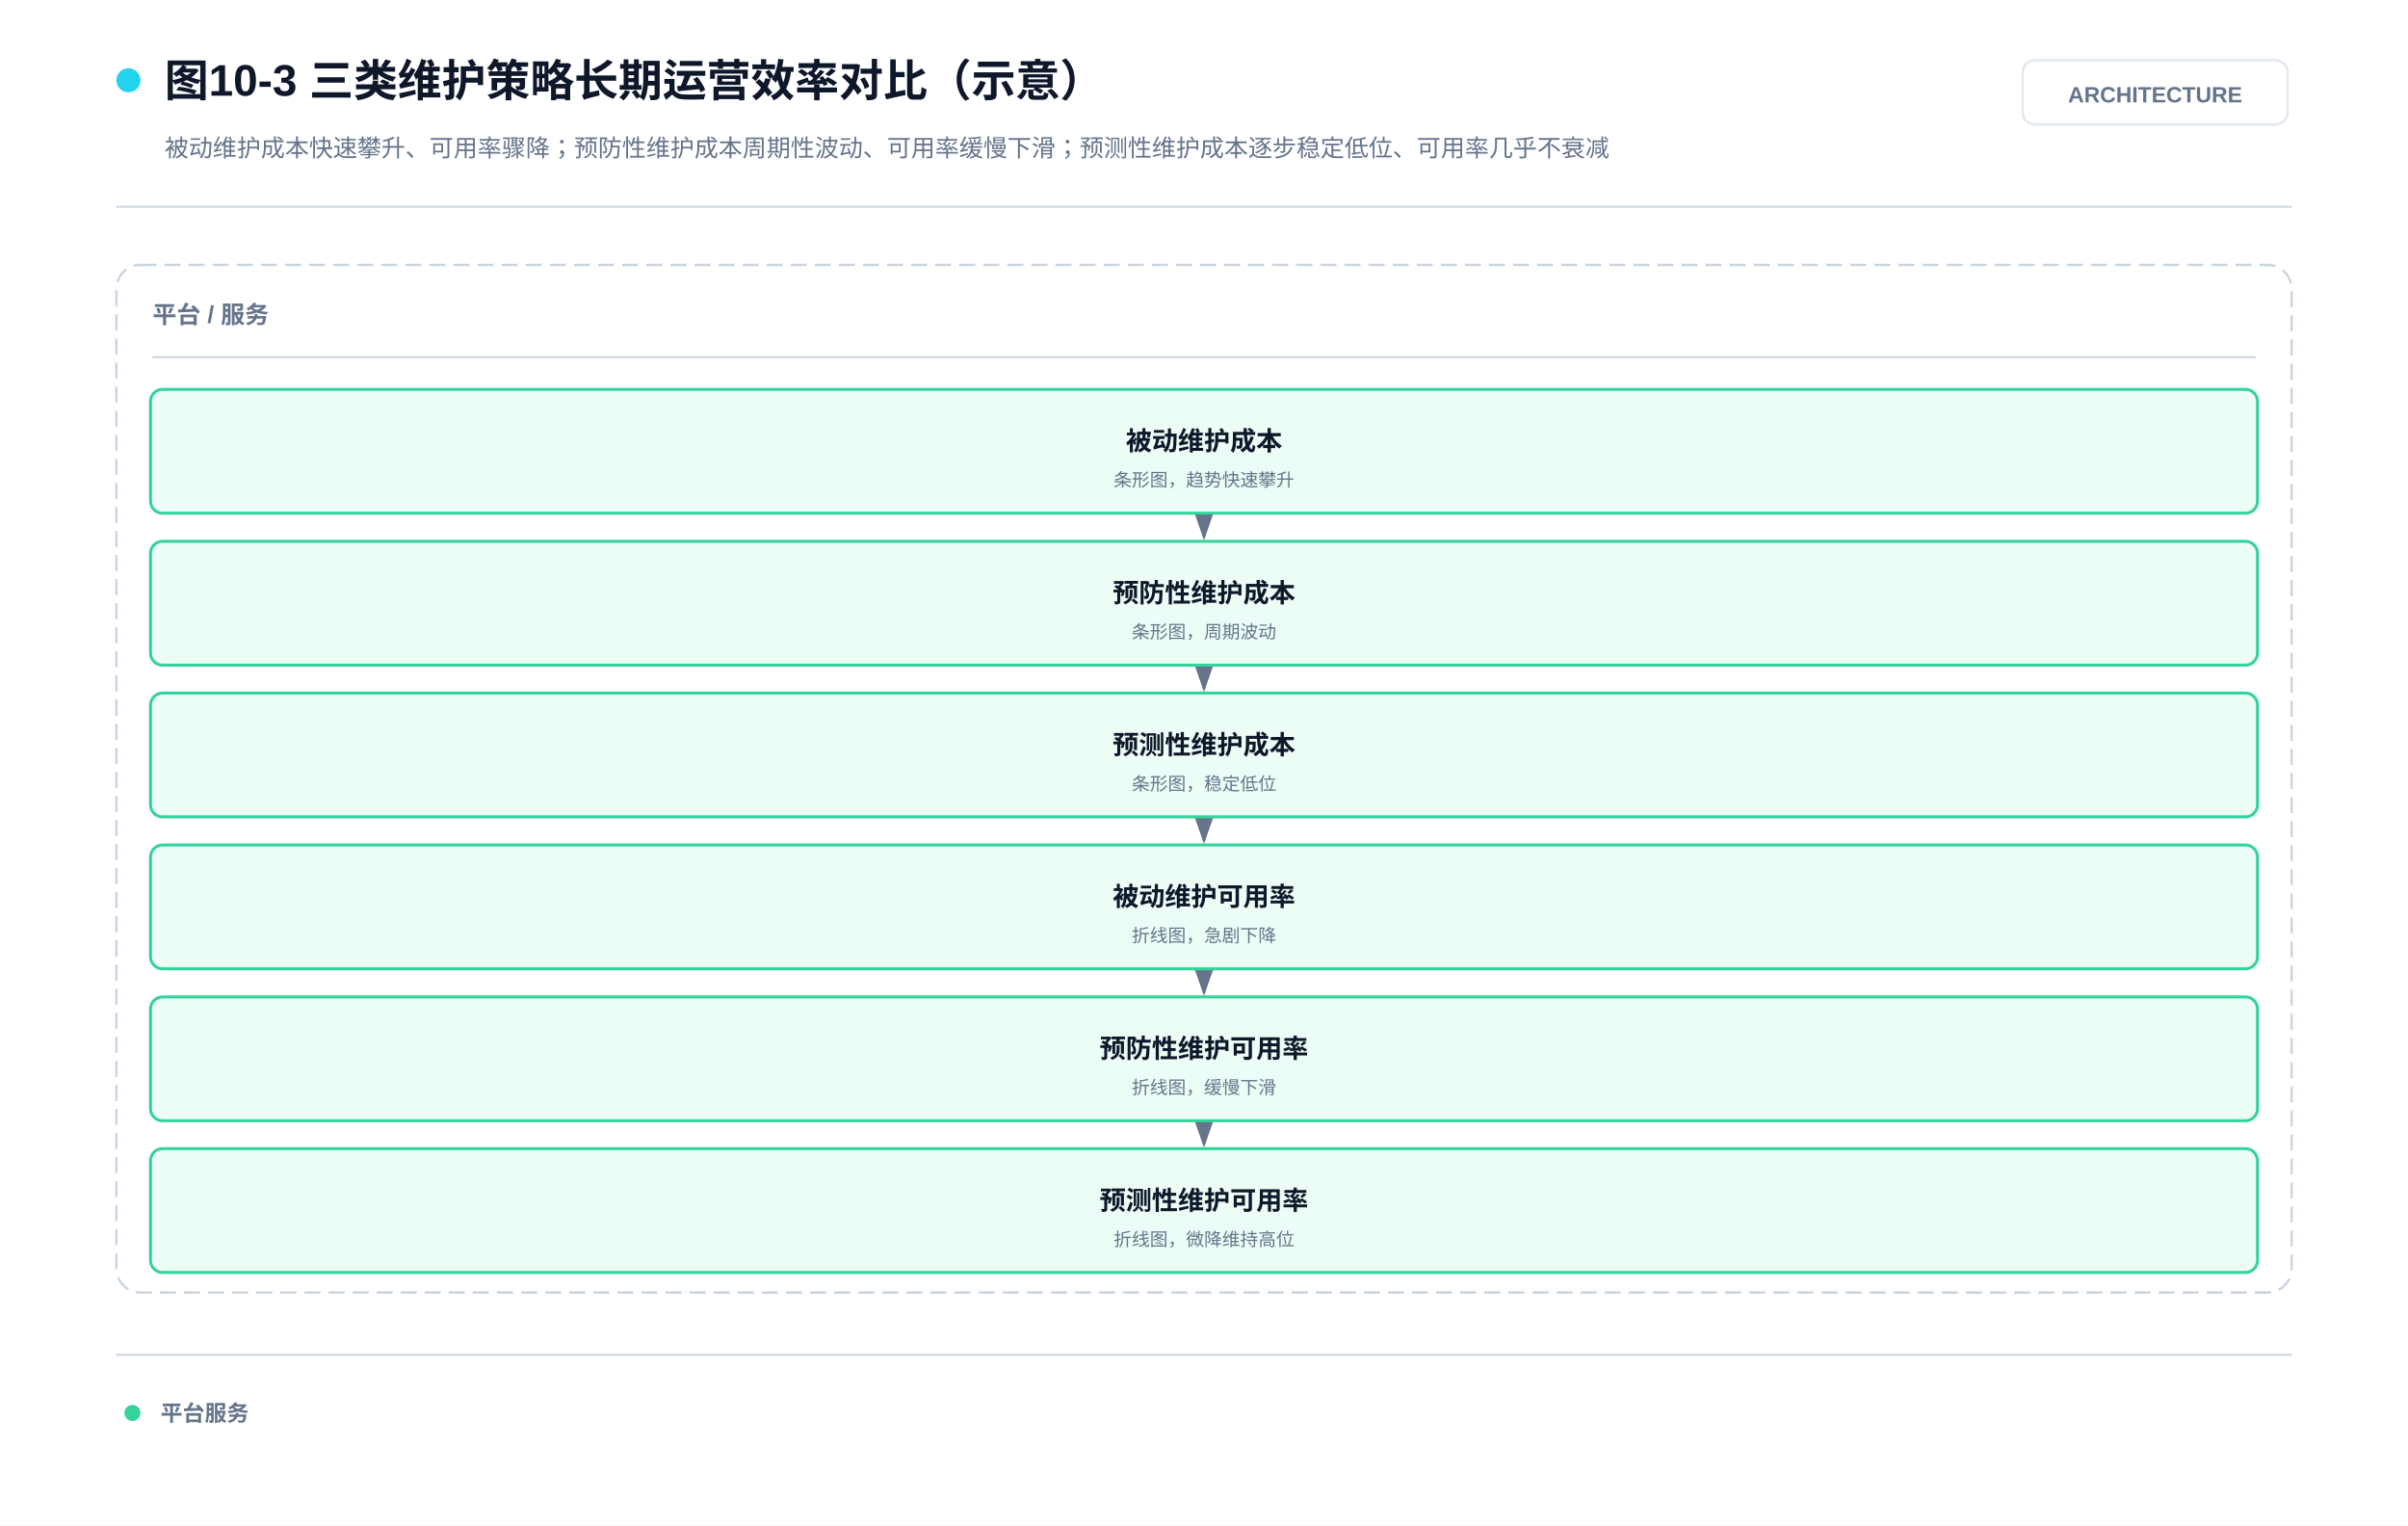
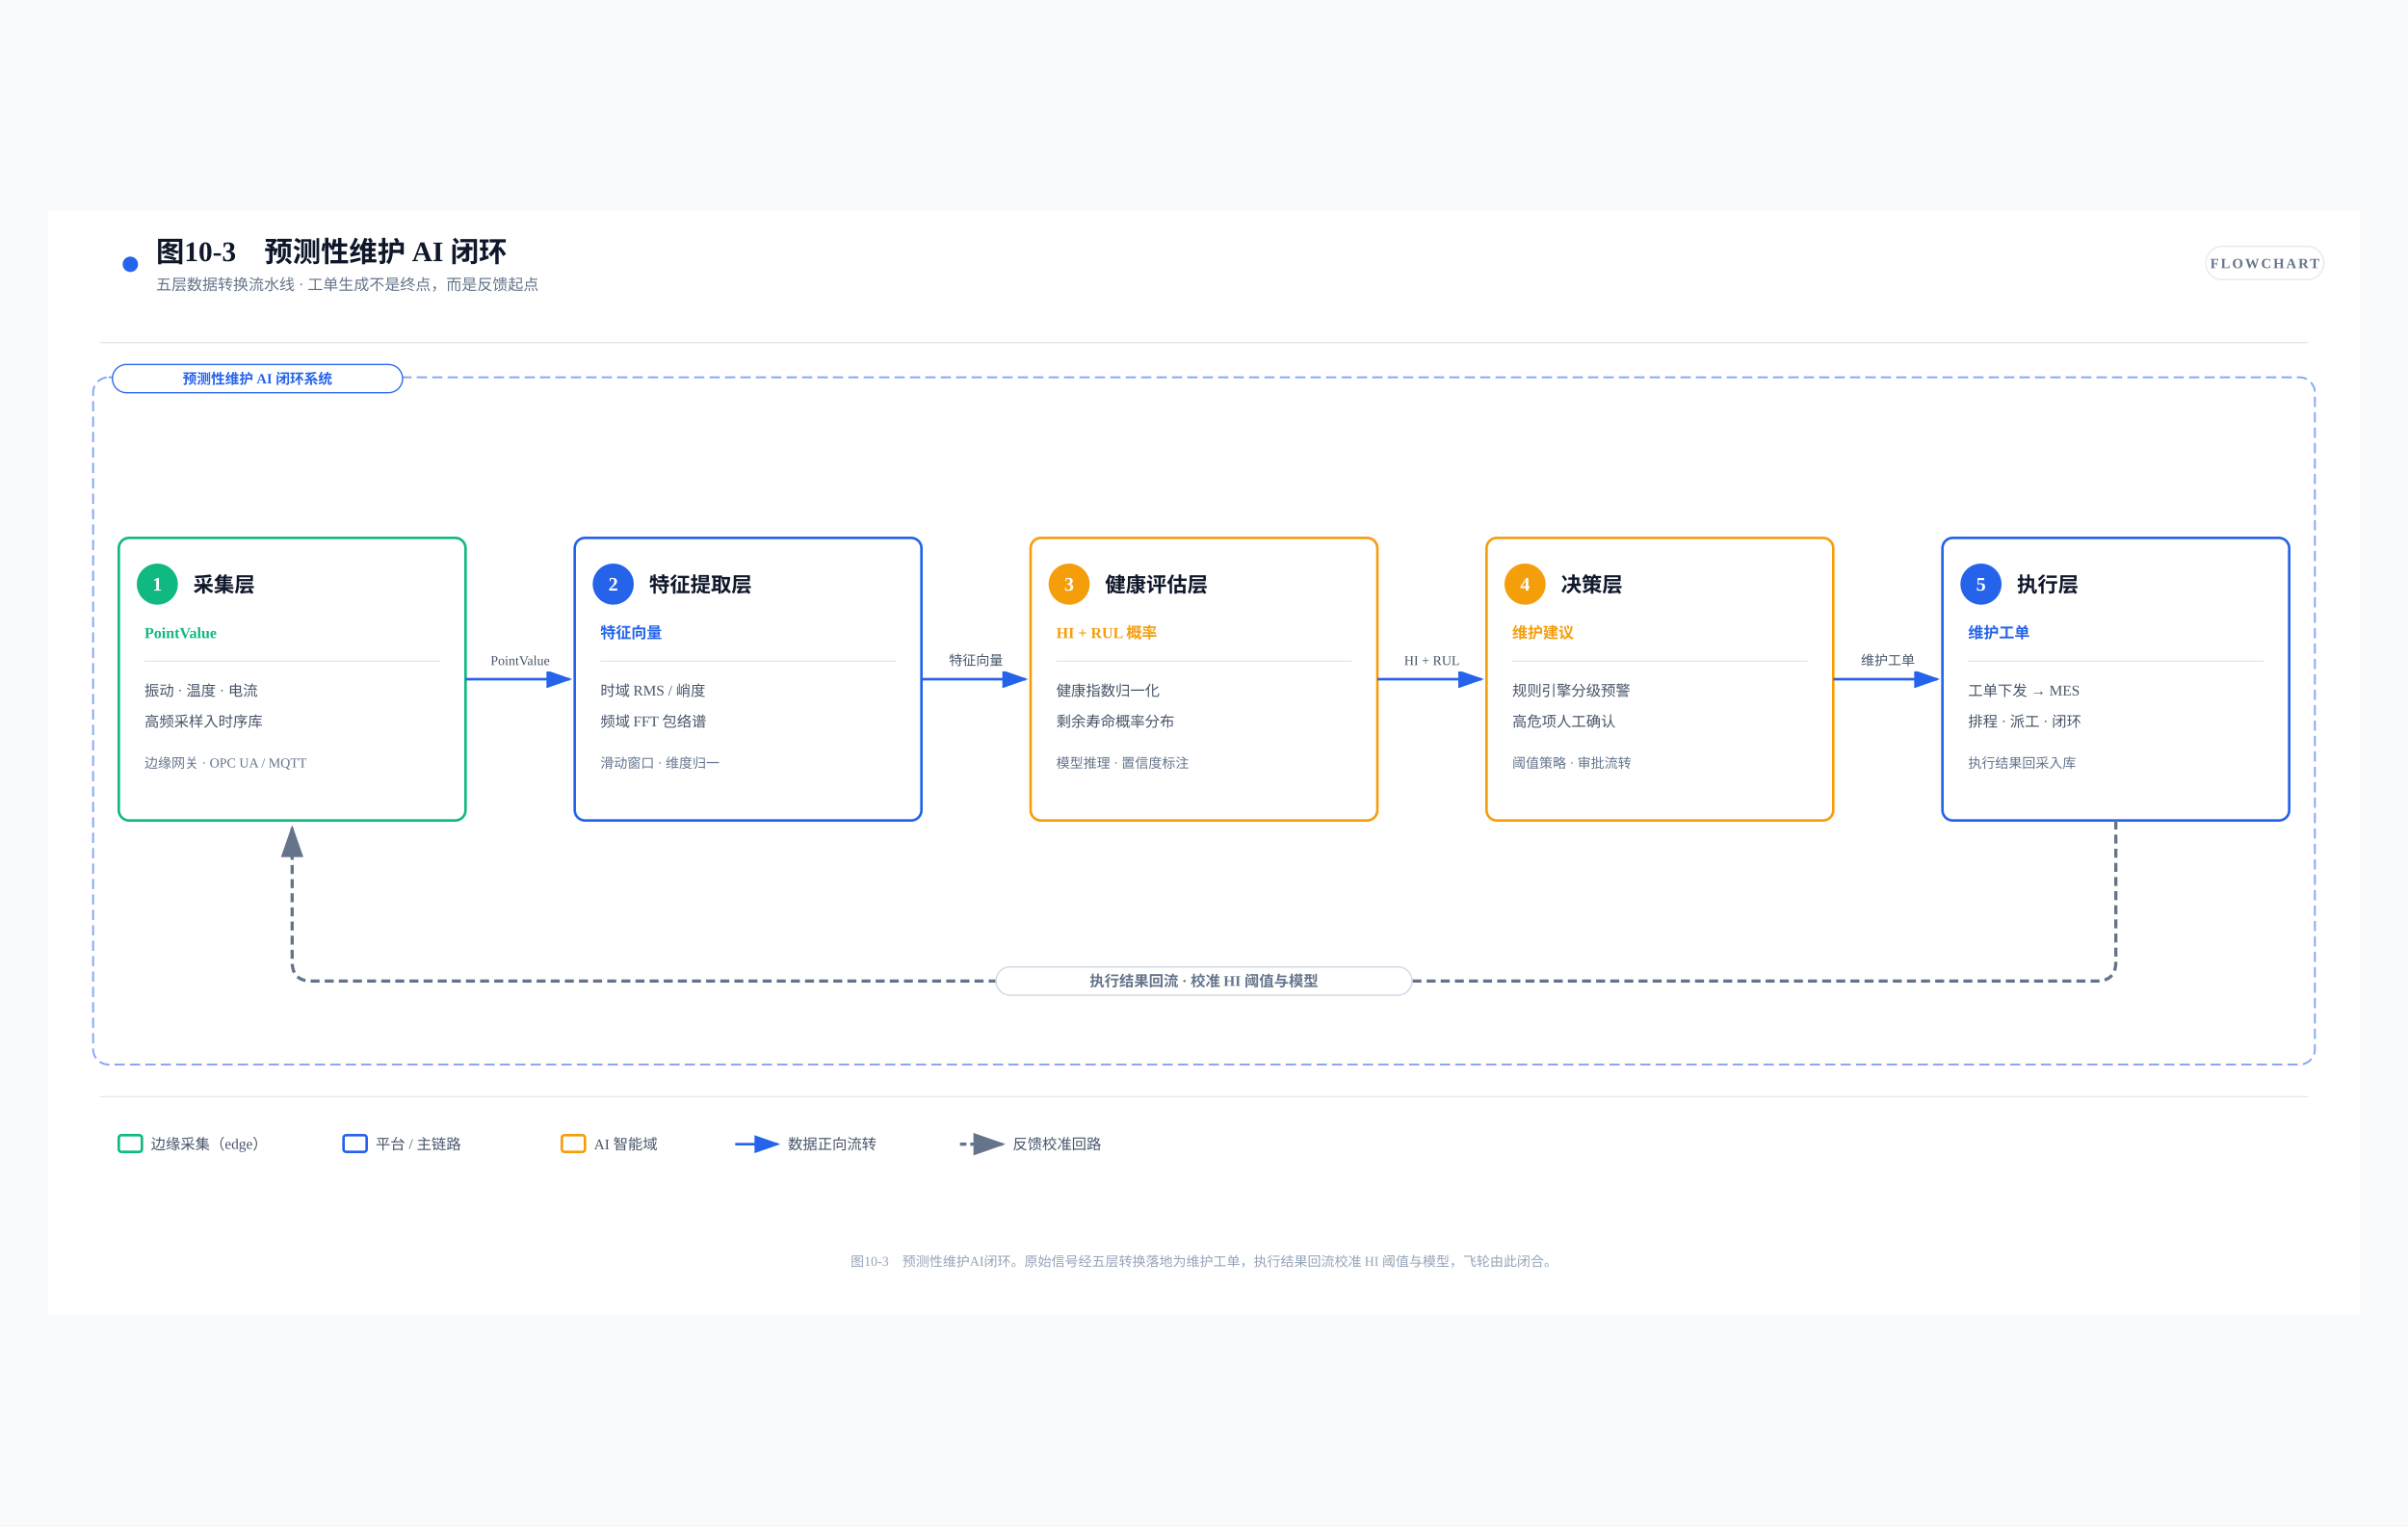
- <svg xmlns="http://www.w3.org/2000/svg" width="1200" height="760" viewBox="0 0 1200 760" role="img" aria-label="图10-3 三类维护策略长期运营效率对比（示意）" data-style="architecture-diagram-white-book">
-   <defs>
-     <marker id="arrowhead" markerWidth="10" markerHeight="7" refX="9" refY="3.5" orient="auto">
-       <polygon points="0 0, 10 3.5, 0 7" fill="#64748B" />
-     </marker>
-   </defs>
-   <rect x="0" y="0" width="1200" height="760" fill="#FFFFFF" />
-   <circle cx="64" cy="40" r="6" fill="#22D3EE" />
-   <text x="82" y="48" fill="#0F172A" font-size="22" font-family="'JetBrains Mono', 'PingFang SC', 'Microsoft YaHei', Arial, sans-serif" font-weight="700">图10-3 三类维护策略长期运营效率对比（示意）</text>
-   <text x="82.0" y="78.0" fill="#64748B" font-size="12" font-family="'JetBrains Mono', 'PingFang SC', 'Microsoft YaHei', Arial, sans-serif" font-weight="500" text-anchor="start">被动维护成本快速攀升、可用率骤降；预防性维护成本周期性波动、可用率缓慢下滑；预测性维护成本逐步稳定低位、可用率几乎不衰减</text>
-   <rect x="1008.0" y="30.0" width="132.0" height="32.0" rx="6.0" fill="#FFFFFF" stroke="#E2E8F0" stroke-width="1.2" />
-   <text x="1074" y="51" fill="#64748B" font-size="11" font-family="'JetBrains Mono', 'PingFang SC', 'Microsoft YaHei', Arial, sans-serif" font-weight="700" text-anchor="middle">ARCHITECTURE</text>
-   <line x1="58" y1="103" x2="1142" y2="103" stroke="#CBD5E1" stroke-width="1" />
-   <rect x="58.0" y="132.0" width="1084.0" height="512.0" rx="12.0" fill="#FFFFFF" stroke="#CBD5E1" stroke-width="1.2" stroke-dasharray="8 4" />
-   <text x="76.0" y="161.0" fill="#64748B" font-size="12" font-family="'JetBrains Mono', 'PingFang SC', 'Microsoft YaHei', Arial, sans-serif" font-weight="700" text-anchor="start">平台 / 服务</text>
-   <line x1="76.0" y1="178.0" x2="1124.0" y2="178.0" stroke="#CBD5E1" stroke-width="1" />
-   <line x1="600.0" y1="257.7" x2="600.0" y2="267.7" stroke="#94A3B8" stroke-width="1.5" marker-end="url(#arrowhead)" />
-   <line x1="600.0" y1="333.3" x2="600.0" y2="343.3" stroke="#94A3B8" stroke-width="1.5" marker-end="url(#arrowhead)" />
-   <line x1="600.0" y1="409.0" x2="600.0" y2="419.0" stroke="#94A3B8" stroke-width="1.5" marker-end="url(#arrowhead)" />
-   <line x1="600.0" y1="484.7" x2="600.0" y2="494.7" stroke="#94A3B8" stroke-width="1.5" marker-end="url(#arrowhead)" />
-   <line x1="600.0" y1="560.3" x2="600.0" y2="570.3" stroke="#94A3B8" stroke-width="1.5" marker-end="url(#arrowhead)" />
-   <rect x="75.0" y="194.0" width="1050.0" height="61.7" rx="6.0" fill="#ECFDF5" stroke="#34D399" stroke-width="1.5" />
-   <text x="600.0" y="224.3" fill="#0F172A" font-size="13" font-family="'JetBrains Mono', 'PingFang SC', 'Microsoft YaHei', Arial, sans-serif" font-weight="700" text-anchor="middle">被动维护成本</text>
-   <text x="600.0" y="242.3" fill="#64748B" font-size="9" font-family="'JetBrains Mono', 'PingFang SC', 'Microsoft YaHei', Arial, sans-serif" font-weight="500" text-anchor="middle">条形图，趋势快速攀升</text>
-   <rect x="75.0" y="269.7" width="1050.0" height="61.7" rx="6.0" fill="#ECFDF5" stroke="#34D399" stroke-width="1.5" />
-   <text x="600.0" y="300.0" fill="#0F172A" font-size="13" font-family="'JetBrains Mono', 'PingFang SC', 'Microsoft YaHei', Arial, sans-serif" font-weight="700" text-anchor="middle">预防性维护成本</text>
-   <text x="600.0" y="318.0" fill="#64748B" font-size="9" font-family="'JetBrains Mono', 'PingFang SC', 'Microsoft YaHei', Arial, sans-serif" font-weight="500" text-anchor="middle">条形图，周期波动</text>
-   <rect x="75.0" y="345.3" width="1050.0" height="61.7" rx="6.0" fill="#ECFDF5" stroke="#34D399" stroke-width="1.5" />
-   <text x="600.0" y="375.7" fill="#0F172A" font-size="13" font-family="'JetBrains Mono', 'PingFang SC', 'Microsoft YaHei', Arial, sans-serif" font-weight="700" text-anchor="middle">预测性维护成本</text>
-   <text x="600.0" y="393.7" fill="#64748B" font-size="9" font-family="'JetBrains Mono', 'PingFang SC', 'Microsoft YaHei', Arial, sans-serif" font-weight="500" text-anchor="middle">条形图，稳定低位</text>
-   <rect x="75.0" y="421.0" width="1050.0" height="61.7" rx="6.0" fill="#ECFDF5" stroke="#34D399" stroke-width="1.5" />
-   <text x="600.0" y="451.3" fill="#0F172A" font-size="13" font-family="'JetBrains Mono', 'PingFang SC', 'Microsoft YaHei', Arial, sans-serif" font-weight="700" text-anchor="middle">被动维护可用率</text>
-   <text x="600.0" y="469.3" fill="#64748B" font-size="9" font-family="'JetBrains Mono', 'PingFang SC', 'Microsoft YaHei', Arial, sans-serif" font-weight="500" text-anchor="middle">折线图，急剧下降</text>
-   <rect x="75.0" y="496.7" width="1050.0" height="61.7" rx="6.0" fill="#ECFDF5" stroke="#34D399" stroke-width="1.5" />
-   <text x="600.0" y="527.0" fill="#0F172A" font-size="13" font-family="'JetBrains Mono', 'PingFang SC', 'Microsoft YaHei', Arial, sans-serif" font-weight="700" text-anchor="middle">预防性维护可用率</text>
-   <text x="600.0" y="545.0" fill="#64748B" font-size="9" font-family="'JetBrains Mono', 'PingFang SC', 'Microsoft YaHei', Arial, sans-serif" font-weight="500" text-anchor="middle">折线图，缓慢下滑</text>
-   <rect x="75.0" y="572.3" width="1050.0" height="61.7" rx="6.0" fill="#ECFDF5" stroke="#34D399" stroke-width="1.5" />
-   <text x="600.0" y="602.7" fill="#0F172A" font-size="13" font-family="'JetBrains Mono', 'PingFang SC', 'Microsoft YaHei', Arial, sans-serif" font-weight="700" text-anchor="middle">预测性维护可用率</text>
-   <text x="600.0" y="620.7" fill="#64748B" font-size="9" font-family="'JetBrains Mono', 'PingFang SC', 'Microsoft YaHei', Arial, sans-serif" font-weight="500" text-anchor="middle">折线图，微降维持高位</text>
-   <line x1="58" y1="675" x2="1142" y2="675" stroke="#CBD5E1" stroke-width="1" />
-   <circle cx="66.0" cy="704.0" r="4" fill="#34D399" />
-   <text x="80.0" y="708.0" fill="#64748B" font-size="11" font-family="'JetBrains Mono', 'PingFang SC', 'Microsoft YaHei', Arial, sans-serif" font-weight="600" text-anchor="start">平台服务</text>
+ <svg xmlns="http://www.w3.org/2000/svg" width="1200" height="760" viewBox="0 0 1200 760" role="img" aria-labelledby="title desc">
+   <rect width="1200" height="760" fill="#F8FAFC" />
+   <svg x="24.000" y="104.800" width="1152.000" height="550.400" viewBox="0 0 1800.000 860.000" preserveAspectRatio="xMidYMid meet">
+     <defs>
+       <marker id="ah-blue" markerWidth="10" markerHeight="7" refX="9" refY="3.5" orient="auto">
+         <polygon points="0 0,10 3.5,0 7" fill="#2563EB" />
+       </marker>
+       <marker id="ah-gray" markerWidth="10" markerHeight="7" refX="9" refY="3.5" orient="auto">
+         <polygon points="0 0,10 3.5,0 7" fill="#64748B" />
+       </marker>
+       <marker id="ah-green" markerWidth="10" markerHeight="7" refX="9" refY="3.5" orient="auto">
+         <polygon points="0 0,10 3.5,0 7" fill="#10B981" />
+       </marker>
+       <marker id="ah-orange" markerWidth="10" markerHeight="7" refX="9" refY="3.5" orient="auto">
+         <polygon points="0 0,10 3.5,0 7" fill="#F59E0B" />
+       </marker>
+       <marker id="ah-purple" markerWidth="10" markerHeight="7" refX="9" refY="3.5" orient="auto">
+         <polygon points="0 0,10 3.5,0 7" fill="#7C3AED" />
+       </marker>
+     </defs>
+     <rect x="0" y="0" width="1800" height="860" fill="#FFFFFF" />
+     <circle cx="64" cy="42" r="6" fill="#2563EB" />
+     <text x="84" y="40" font-size="22" font-weight="700" fill="#0F172A">图10-3　预测性维护 AI 闭环</text>
+     <text x="84" y="62" font-size="12" fill="#64748B">五层数据转换流水线 · 工单生成不是终点，而是反馈起点</text>
+     <rect x="1680" y="28" width="92" height="26" rx="13" fill="#FFFFFF" stroke="#E2E8F0" />
+     <text x="1726" y="45" font-size="11" font-weight="700" fill="#64748B" text-anchor="middle" letter-spacing="1.5">FLOWCHART</text>
+     <line x1="40" y1="103" x2="1760" y2="103" stroke="#E2E8F0" />
+     <rect x="35" y="130" width="1730" height="535" rx="12" fill="none" stroke="#2563EB" stroke-width="1.5" stroke-dasharray="8 4" opacity="0.55" />
+     <rect x="50" y="120" width="226" height="22" rx="11" fill="#FFFFFF" stroke="#2563EB" stroke-width="1" />
+     <text x="163" y="135" font-size="11" font-weight="700" fill="#2563EB" text-anchor="middle">预测性维护 AI 闭环系统</text>
+     <g>
+       <rect x="55" y="255" width="270" height="220" rx="8" fill="#FFFFFF" stroke="#10B981" stroke-width="2" />
+       <circle cx="85" cy="291" r="16" fill="#10B981" />
+       <text x="85" y="291" font-size="15" font-weight="700" fill="#FFFFFF" text-anchor="middle" dominant-baseline="central">1</text>
+       <text x="113" y="297" font-size="16" font-weight="700" fill="#0F172A">采集层</text>
+       <text x="75" y="333" font-size="12" font-weight="700" fill="#10B981">PointValue</text>
+       <line x1="75" y1="351" x2="305" y2="351" stroke="#E2E8F0" />
+       <text x="75" y="378" font-size="11.5" fill="#475569">振动 · 温度 · 电流</text>
+       <text x="75" y="402" font-size="11.5" fill="#475569">高频采样入时序库</text>
+       <text x="75" y="434" font-size="10.5" fill="#64748B">边缘网关 · OPC UA / MQTT</text>
+     </g>
+     <g>
+       <rect x="410" y="255" width="270" height="220" rx="8" fill="#FFFFFF" stroke="#2563EB" stroke-width="2" />
+       <circle cx="440" cy="291" r="16" fill="#2563EB" />
+       <text x="440" y="291" font-size="15" font-weight="700" fill="#FFFFFF" text-anchor="middle" dominant-baseline="central">2</text>
+       <text x="468" y="297" font-size="16" font-weight="700" fill="#0F172A">特征提取层</text>
+       <text x="430" y="333" font-size="12" font-weight="700" fill="#2563EB">特征向量</text>
+       <line x1="430" y1="351" x2="660" y2="351" stroke="#E2E8F0" />
+       <text x="430" y="378" font-size="11.5" fill="#475569">时域 RMS / 峭度</text>
+       <text x="430" y="402" font-size="11.5" fill="#475569">频域 FFT 包络谱</text>
+       <text x="430" y="434" font-size="10.5" fill="#64748B">滑动窗口 · 维度归一</text>
+     </g>
+     <g>
+       <rect x="765" y="255" width="270" height="220" rx="8" fill="#FFFFFF" stroke="#F59E0B" stroke-width="2" />
+       <circle cx="795" cy="291" r="16" fill="#F59E0B" />
+       <text x="795" y="291" font-size="15" font-weight="700" fill="#FFFFFF" text-anchor="middle" dominant-baseline="central">3</text>
+       <text x="823" y="297" font-size="16" font-weight="700" fill="#0F172A">健康评估层</text>
+       <text x="785" y="333" font-size="12" font-weight="700" fill="#F59E0B">HI + RUL 概率</text>
+       <line x1="785" y1="351" x2="1015" y2="351" stroke="#E2E8F0" />
+       <text x="785" y="378" font-size="11.5" fill="#475569">健康指数归一化</text>
+       <text x="785" y="402" font-size="11.5" fill="#475569">剩余寿命概率分布</text>
+       <text x="785" y="434" font-size="10.5" fill="#64748B">模型推理 · 置信度标注</text>
+     </g>
+     <g>
+       <rect x="1120" y="255" width="270" height="220" rx="8" fill="#FFFFFF" stroke="#F59E0B" stroke-width="2" />
+       <circle cx="1150" cy="291" r="16" fill="#F59E0B" />
+       <text x="1150" y="291" font-size="15" font-weight="700" fill="#FFFFFF" text-anchor="middle" dominant-baseline="central">4</text>
+       <text x="1178" y="297" font-size="16" font-weight="700" fill="#0F172A">决策层</text>
+       <text x="1140" y="333" font-size="12" font-weight="700" fill="#F59E0B">维护建议</text>
+       <line x1="1140" y1="351" x2="1370" y2="351" stroke="#E2E8F0" />
+       <text x="1140" y="378" font-size="11.5" fill="#475569">规则引擎分级预警</text>
+       <text x="1140" y="402" font-size="11.5" fill="#475569">高危项人工确认</text>
+       <text x="1140" y="434" font-size="10.5" fill="#64748B">阈值策略 · 审批流转</text>
+     </g>
+     <g>
+       <rect x="1475" y="255" width="270" height="220" rx="8" fill="#FFFFFF" stroke="#2563EB" stroke-width="2" />
+       <circle cx="1505" cy="291" r="16" fill="#2563EB" />
+       <text x="1505" y="291" font-size="15" font-weight="700" fill="#FFFFFF" text-anchor="middle" dominant-baseline="central">5</text>
+       <text x="1533" y="297" font-size="16" font-weight="700" fill="#0F172A">执行层</text>
+       <text x="1495" y="333" font-size="12" font-weight="700" fill="#2563EB">维护工单</text>
+       <line x1="1495" y1="351" x2="1725" y2="351" stroke="#E2E8F0" />
+       <text x="1495" y="378" font-size="11.5" fill="#475569">工单下发 → MES</text>
+       <text x="1495" y="402" font-size="11.5" fill="#475569">排程 · 派工 · 闭环</text>
+       <text x="1495" y="434" font-size="10.5" fill="#64748B">执行结果回采入库</text>
+     </g>
+     <line x1="325" y1="365" x2="406" y2="365" stroke="#2563EB" stroke-width="2" marker-end="url(#ah-blue)" />
+     <line x1="680" y1="365" x2="761" y2="365" stroke="#2563EB" stroke-width="2" marker-end="url(#ah-blue)" />
+     <line x1="1035" y1="365" x2="1116" y2="365" stroke="#2563EB" stroke-width="2" marker-end="url(#ah-blue)" />
+     <line x1="1390" y1="365" x2="1471" y2="365" stroke="#2563EB" stroke-width="2" marker-end="url(#ah-blue)" />
+     <g font-size="10.5" fill="#475569" text-anchor="middle">
+       <rect x="332" y="341" width="71" height="18" rx="9" fill="#FFFFFF" />
+       <text x="367.5" y="354">PointValue</text>
+       <rect x="693" y="341" width="59" height="18" rx="9" fill="#FFFFFF" />
+       <text x="722.5" y="354">特征向量</text>
+       <rect x="1044" y="341" width="67" height="18" rx="9" fill="#FFFFFF" />
+       <text x="1077.5" y="354">HI + RUL</text>
+       <rect x="1403" y="341" width="59" height="18" rx="9" fill="#FFFFFF" />
+       <text x="1432.5" y="354">维护工单</text>
+     </g>
+     <path d="M 1610 475 L 1610 585 Q 1610 600 1595 600 L 205 600 Q 190 600 190 585 L 190 481" fill="none" stroke="#64748B" stroke-width="2.5" stroke-dasharray="7 4" marker-end="url(#ah-gray)" />
+     <rect x="738" y="589" width="324" height="22" rx="11" fill="#FFFFFF" stroke="#CBD5E1" />
+     <text x="900" y="604" font-size="11.5" font-weight="600" fill="#64748B" text-anchor="middle">执行结果回流 · 校准 HI 阈值与模型</text>
+     <line x1="40" y1="690" x2="1760" y2="690" stroke="#E2E8F0" />
+     <g font-size="11.5" fill="#475569">
+       <rect x="55" y="720" width="18" height="13" rx="2" fill="#FFFFFF" stroke="#10B981" stroke-width="2" />
+       <text x="80" y="731">边缘采集（edge）</text>
+       <rect x="230" y="720" width="18" height="13" rx="2" fill="#FFFFFF" stroke="#2563EB" stroke-width="2" />
+       <text x="255" y="731">平台 / 主链路</text>
+       <rect x="400" y="720" width="18" height="13" rx="2" fill="#FFFFFF" stroke="#F59E0B" stroke-width="2" />
+       <text x="425" y="731">AI 智能域</text>
+       <line x1="535" y1="727" x2="568" y2="727" stroke="#2563EB" stroke-width="2" marker-end="url(#ah-blue)" />
+       <text x="576" y="731">数据正向流转</text>
+       <line x1="710" y1="727" x2="743" y2="727" stroke="#64748B" stroke-width="2.5" stroke-dasharray="5 3" marker-end="url(#ah-gray)" />
+       <text x="751" y="731">反馈校准回路</text>
+     </g>
+     <text x="900" y="822" font-size="10.5" fill="#94A3B8" text-anchor="middle">图10-3　预测性维护AI闭环。原始信号经五层转换落地为维护工单，执行结果回流校准 HI 阈值与模型，飞轮由此闭合。</text>
+   </svg>
</svg>
